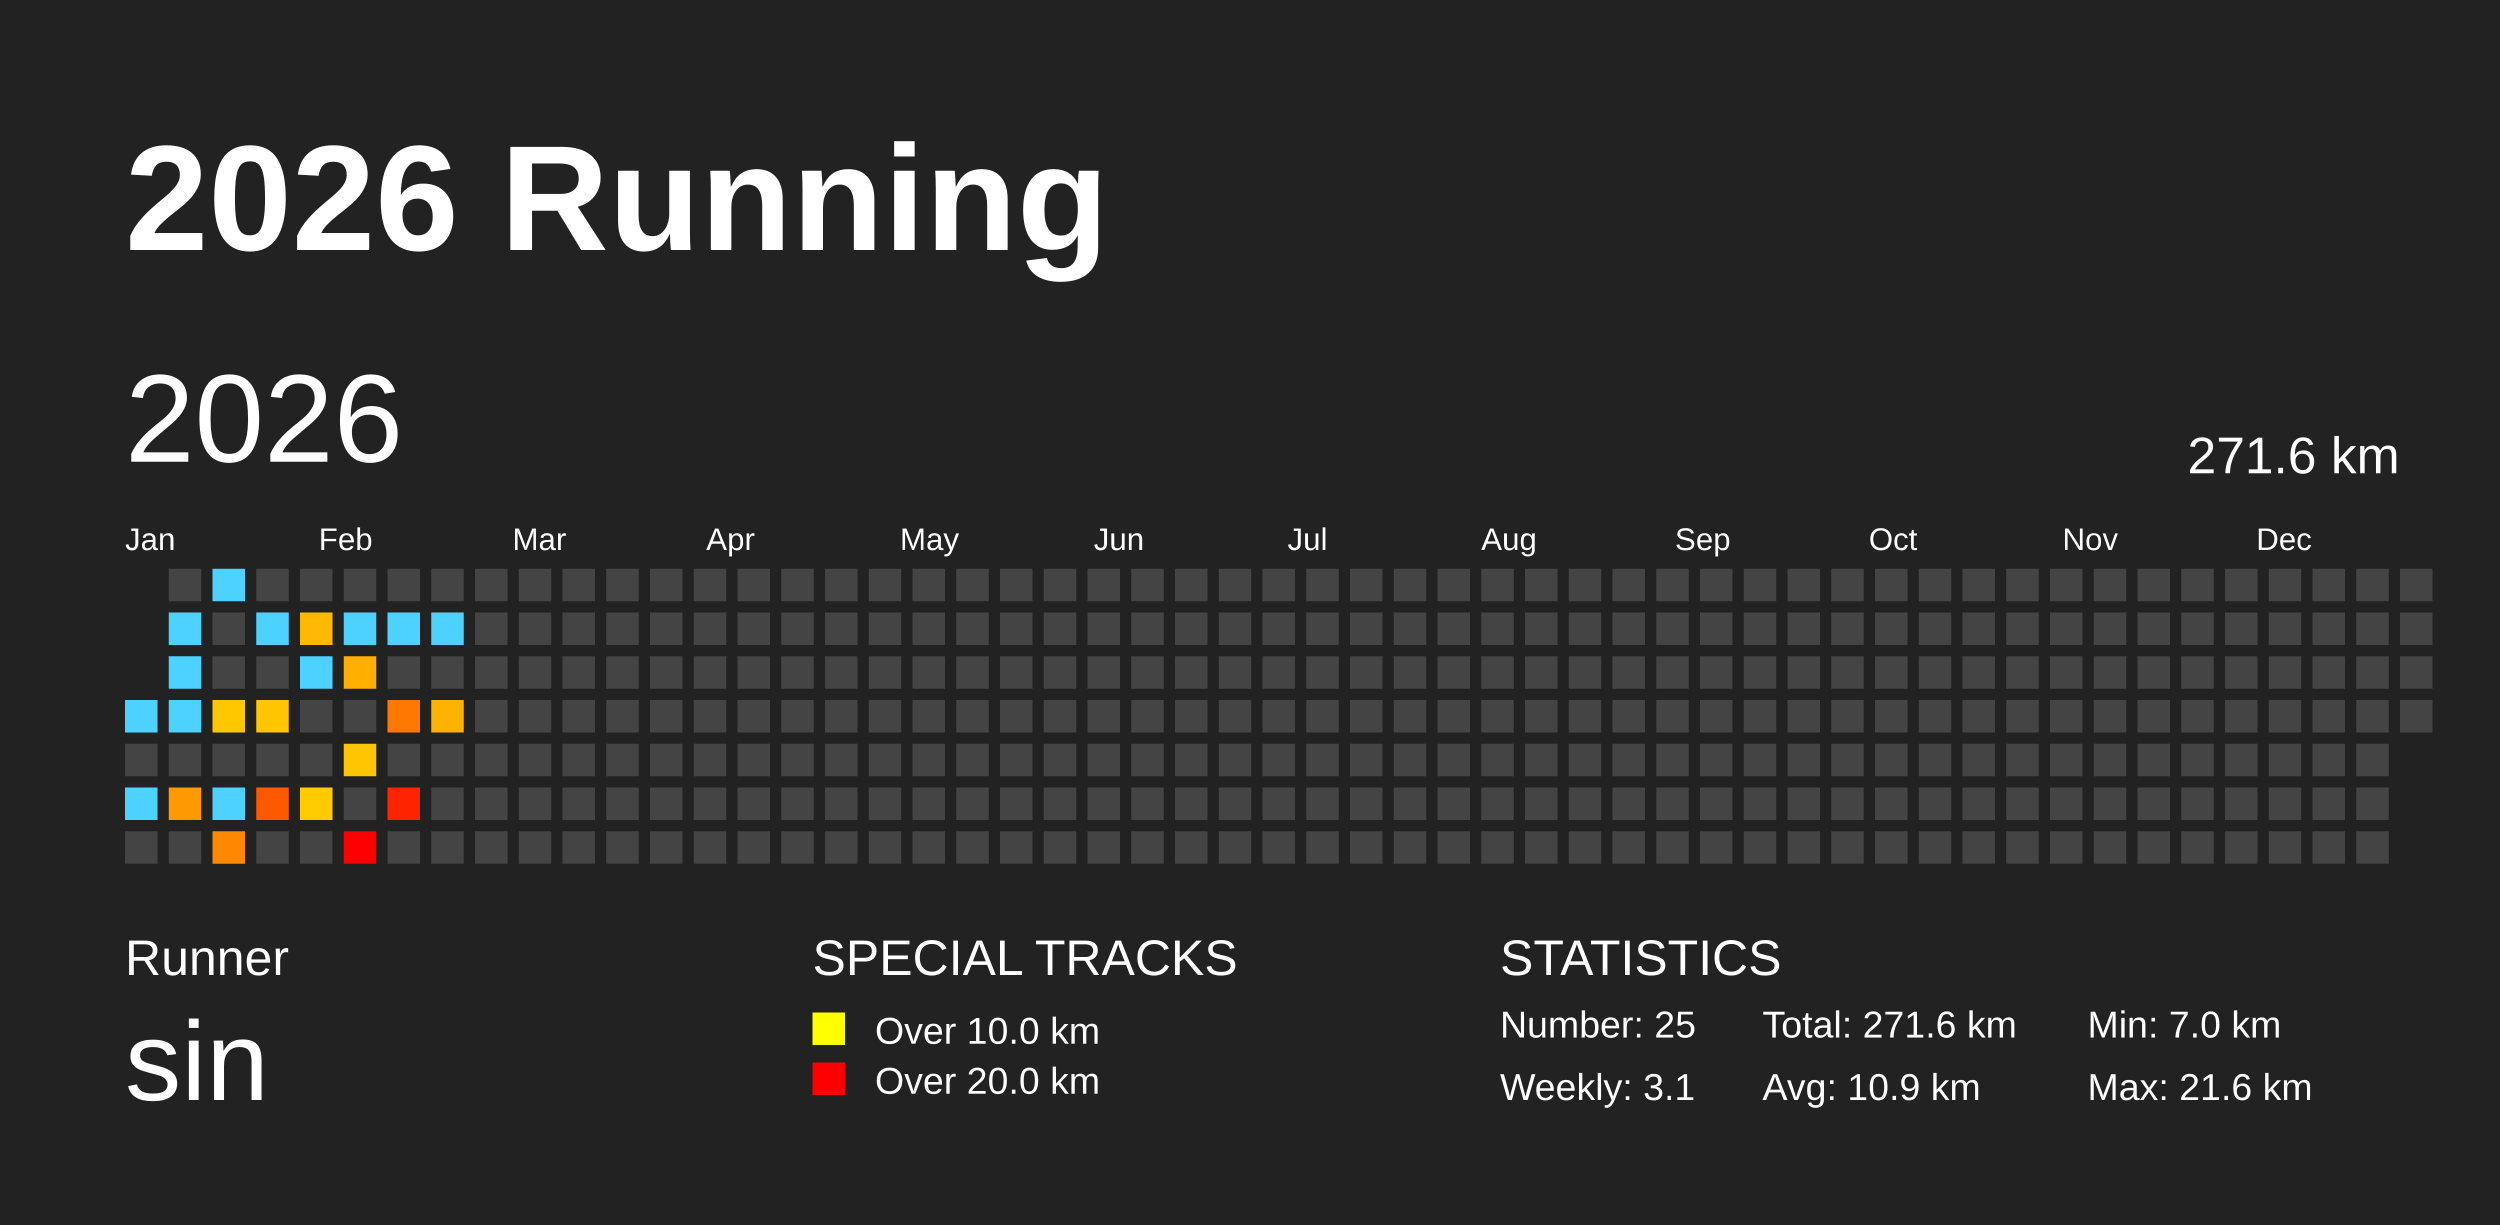
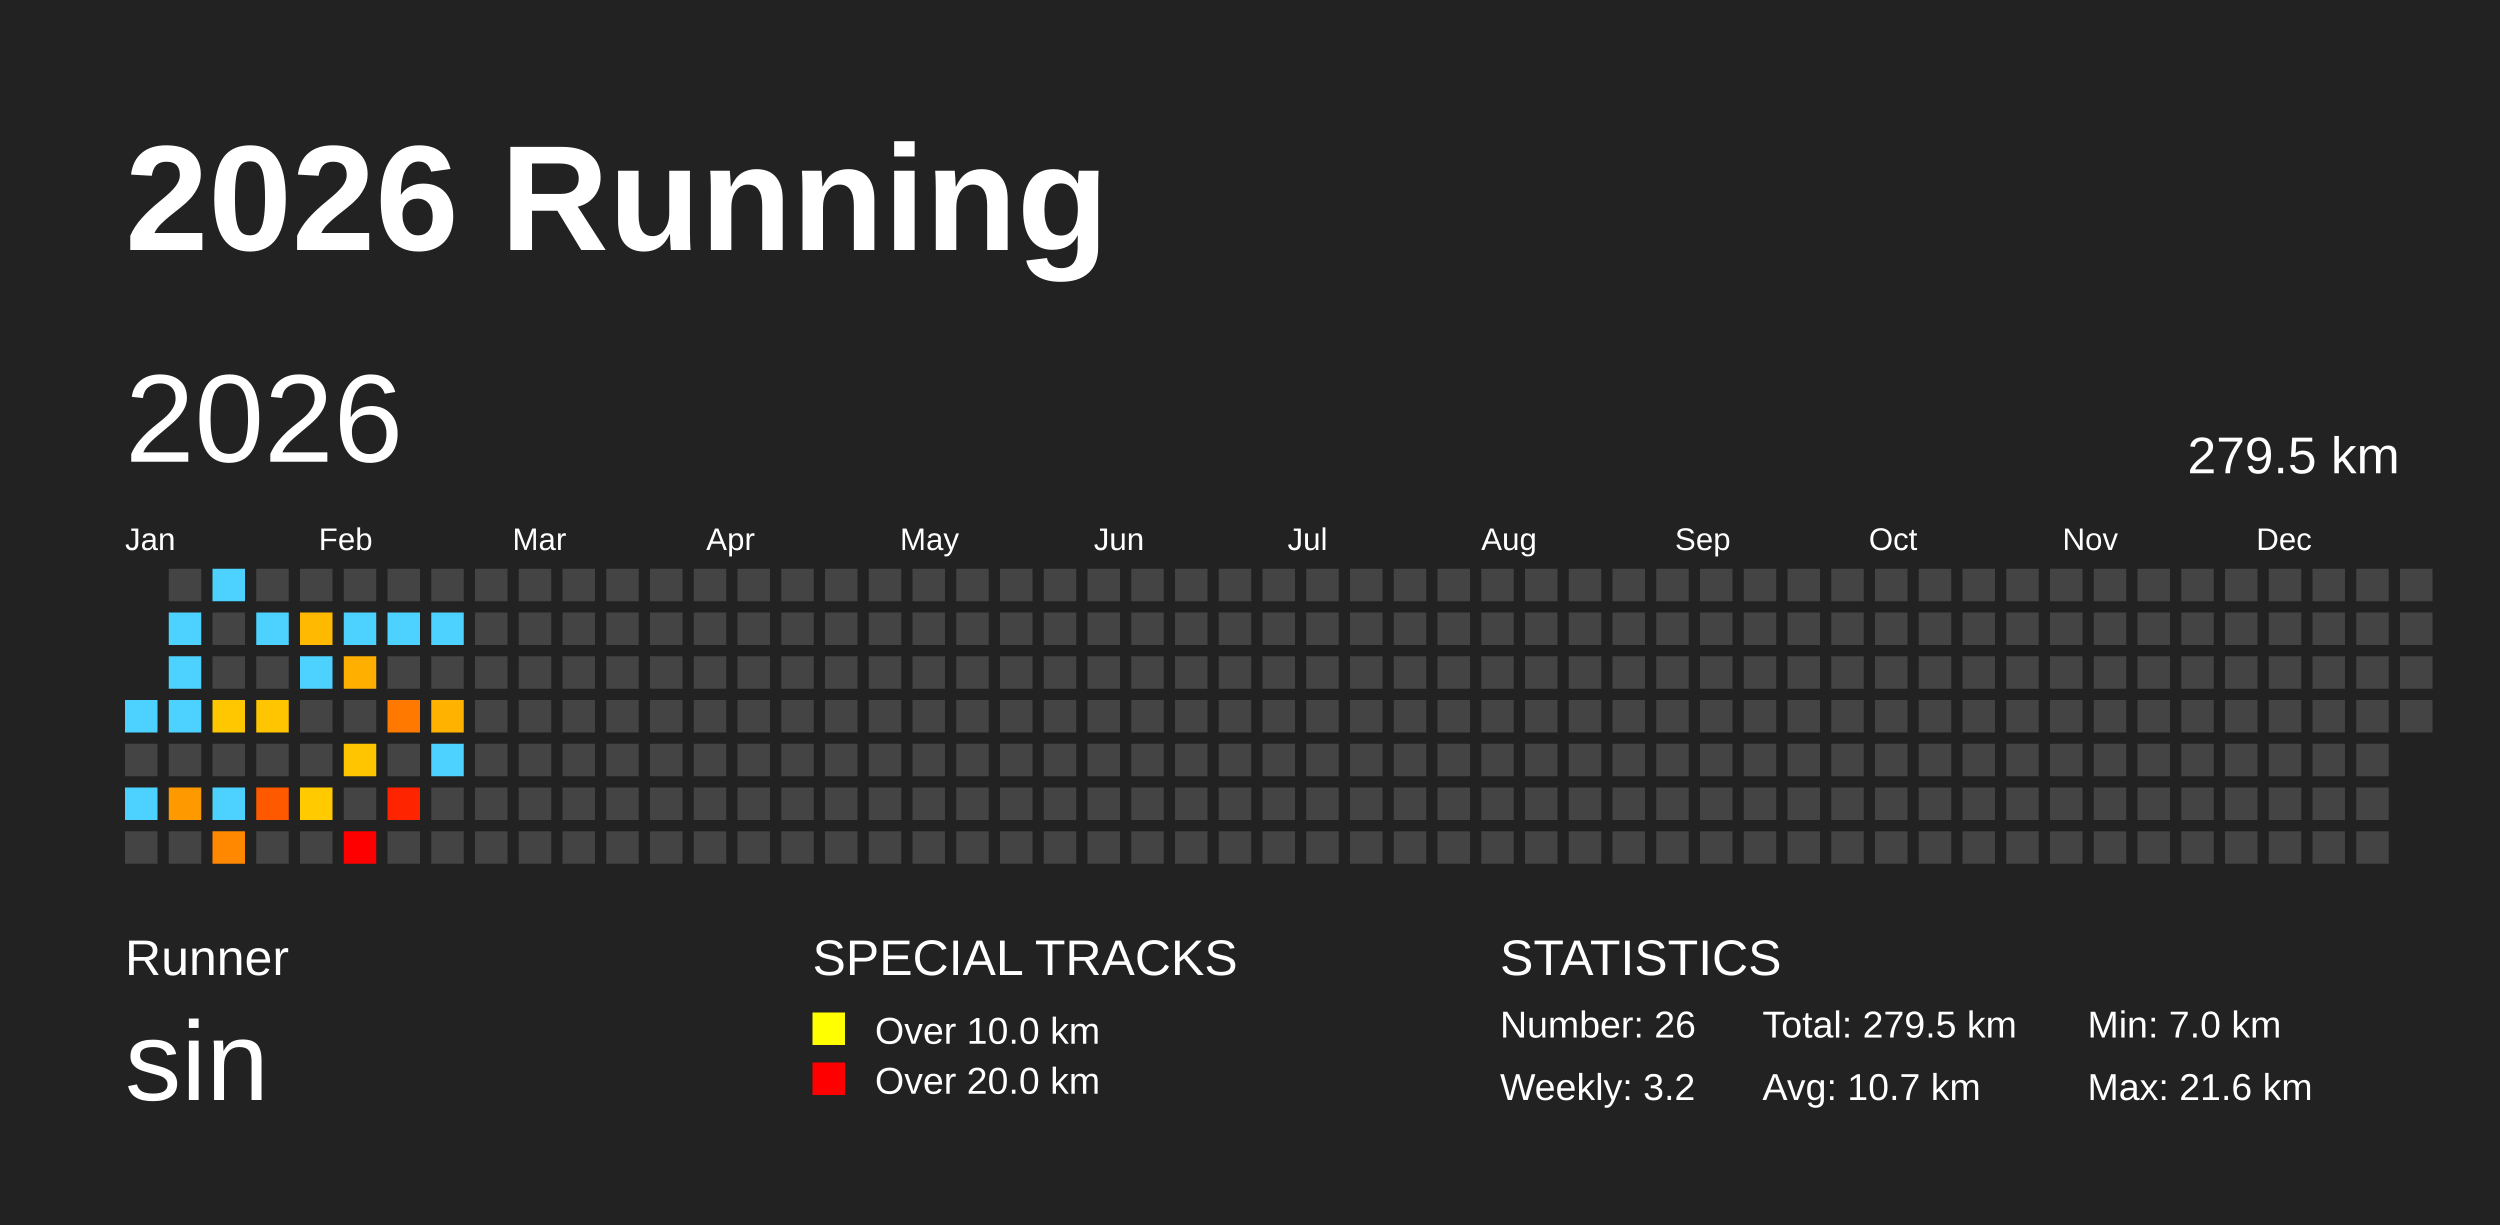
<svg xmlns="http://www.w3.org/2000/svg" baseProfile="full" height="98mm" version="1.1" viewBox="0,0,200,98" width="200mm">
  <defs />
  <rect fill="#222222" height="98" width="200" x="0" y="0" />
  <text fill="#FFFFFF" style="font-size:12px; font-family:Arial; font-weight:bold;" x="10" y="20">2026 Running</text>
  <text fill="#FFFFFF" style="font-size:4px; font-family:Arial" x="10" y="78">Runner</text>
  <text fill="#FFFFFF" style="font-size:9px; font-family:Arial" x="10" y="88">sin</text>
  <text fill="#FFFFFF" style="font-size:4px; font-family:Arial" x="65" y="78">SPECIAL TRACKS</text>
  <rect fill="yellow" height="2.6" width="2.6" x="65" y="81" />
  <text fill="#FFFFFF" style="font-size:3px; font-family:Arial" x="70" y="83.5">Over 10.0 km</text>
  <rect fill="red" height="2.6" width="2.6" x="65" y="85" />
  <text fill="#FFFFFF" style="font-size:3px; font-family:Arial" x="70" y="87.5">Over 20.0 km</text>
  <text fill="#FFFFFF" style="font-size:4px; font-family:Arial" x="120" y="78">STATISTICS</text>
-   <text fill="#FFFFFF" style="font-size:3px; font-family:Arial" x="120" y="83">Number: 25</text>
-   <text fill="#FFFFFF" style="font-size:3px; font-family:Arial" x="120" y="88">Weekly: 3.1</text>
-   <text fill="#FFFFFF" style="font-size:3px; font-family:Arial" x="141" y="83">Total: 271.6 km</text>
-   <text fill="#FFFFFF" style="font-size:3px; font-family:Arial" x="141" y="88">Avg: 10.9 km</text>
+   <text fill="#FFFFFF" style="font-size:3px; font-family:Arial" x="120" y="83">Number: 26</text>
+   <text fill="#FFFFFF" style="font-size:3px; font-family:Arial" x="120" y="88">Weekly: 3.2</text>
+   <text fill="#FFFFFF" style="font-size:3px; font-family:Arial" x="141" y="83">Total: 279.5 km</text>
+   <text fill="#FFFFFF" style="font-size:3px; font-family:Arial" x="141" y="88">Avg: 10.7 km</text>
  <text fill="#FFFFFF" style="font-size:3px; font-family:Arial" x="167" y="83">Min: 7.0 km</text>
  <text fill="#FFFFFF" style="font-size:3px; font-family:Arial" x="167" y="88">Max: 21.6 km</text>
  <text dominant-baseline="hanging" fill="#FFFFFF" style="font-size:10.0px; font-family:Arial;" x="10" y="30">2026</text>
-   <text dominant-baseline="hanging" fill="#FFFFFF" style="font-size:4.125px; font-family:Arial;" x="175" y="35">271.6 km</text>
+   <text dominant-baseline="hanging" fill="#FFFFFF" style="font-size:4.125px; font-family:Arial;" x="175" y="35">279.5 km</text>
  <text fill="#FFFFFF" style="font-size:2.5px; font-family:Arial" x="10.0" y="44">Jan</text>
  <text fill="#FFFFFF" style="font-size:2.5px; font-family:Arial" x="25.5" y="44">Feb</text>
  <text fill="#FFFFFF" style="font-size:2.5px; font-family:Arial" x="41.0" y="44">Mar</text>
  <text fill="#FFFFFF" style="font-size:2.5px; font-family:Arial" x="56.5" y="44">Apr</text>
  <text fill="#FFFFFF" style="font-size:2.5px; font-family:Arial" x="72.0" y="44">May</text>
  <text fill="#FFFFFF" style="font-size:2.5px; font-family:Arial" x="87.5" y="44">Jun</text>
  <text fill="#FFFFFF" style="font-size:2.5px; font-family:Arial" x="103.0" y="44">Jul</text>
  <text fill="#FFFFFF" style="font-size:2.5px; font-family:Arial" x="118.5" y="44">Aug</text>
  <text fill="#FFFFFF" style="font-size:2.5px; font-family:Arial" x="134.0" y="44">Sep</text>
  <text fill="#FFFFFF" style="font-size:2.5px; font-family:Arial" x="149.5" y="44">Oct</text>
  <text fill="#FFFFFF" style="font-size:2.5px; font-family:Arial" x="165.0" y="44">Nov</text>
  <text fill="#FFFFFF" style="font-size:2.5px; font-family:Arial" x="180.5" y="44">Dec</text>
  <rect fill="#4dd2ff" height="2.6" width="2.6" x="10.0" y="56.0" />
  <rect fill="#444444" height="2.6" width="2.6" x="10.0" y="59.5" />
  <rect fill="#4dd2ff" height="2.6" width="2.6" x="10.0" y="63.0" />
  <rect fill="#444444" height="2.6" width="2.6" x="10.0" y="66.5" />
  <rect fill="#444444" height="2.6" width="2.6" x="13.5" y="45.5" />
  <rect fill="#4dd2ff" height="2.6" width="2.6" x="13.5" y="49.0" />
  <rect fill="#4dd2ff" height="2.6" width="2.6" x="13.5" y="52.5" />
  <rect fill="#4dd2ff" height="2.6" width="2.6" x="13.5" y="56.0" />
  <rect fill="#444444" height="2.6" width="2.6" x="13.5" y="59.5" />
  <rect fill="#ff9900" height="2.6" width="2.6" x="13.5" y="63.0" />
  <rect fill="#444444" height="2.6" width="2.6" x="13.5" y="66.5" />
  <rect fill="#4dd2ff" height="2.6" width="2.6" x="17.0" y="45.5" />
  <rect fill="#444444" height="2.6" width="2.6" x="17.0" y="49.0" />
  <rect fill="#444444" height="2.6" width="2.6" x="17.0" y="52.5" />
  <rect fill="#ffc700" height="2.6" width="2.6" x="17.0" y="56.0" />
  <rect fill="#444444" height="2.6" width="2.6" x="17.0" y="59.5" />
  <rect fill="#4dd2ff" height="2.6" width="2.6" x="17.0" y="63.0" />
  <rect fill="#ff8800" height="2.6" width="2.6" x="17.0" y="66.5" />
  <rect fill="#444444" height="2.6" width="2.6" x="20.5" y="45.5" />
  <rect fill="#4dd2ff" height="2.6" width="2.6" x="20.5" y="49.0" />
  <rect fill="#444444" height="2.6" width="2.6" x="20.5" y="52.5" />
  <rect fill="#ffc500" height="2.6" width="2.6" x="20.5" y="56.0" />
  <rect fill="#444444" height="2.6" width="2.6" x="20.5" y="59.5" />
  <rect fill="#ff5900" height="2.6" width="2.6" x="20.5" y="63.0" />
  <rect fill="#444444" height="2.6" width="2.6" x="20.5" y="66.5" />
  <rect fill="#444444" height="2.6" width="2.6" x="24.0" y="45.5" />
  <rect fill="#ffb900" height="2.6" width="2.6" x="24.0" y="49.0" />
  <rect fill="#4dd2ff" height="2.6" width="2.6" x="24.0" y="52.5" />
  <rect fill="#444444" height="2.6" width="2.6" x="24.0" y="56.0" />
  <rect fill="#444444" height="2.6" width="2.6" x="24.0" y="59.5" />
  <rect fill="#ffca00" height="2.6" width="2.6" x="24.0" y="63.0" />
  <rect fill="#444444" height="2.6" width="2.6" x="24.0" y="66.5" />
  <rect fill="#444444" height="2.6" width="2.6" x="27.5" y="45.5" />
  <rect fill="#4dd2ff" height="2.6" width="2.6" x="27.5" y="49.0" />
  <rect fill="#ffaf00" height="2.6" width="2.6" x="27.5" y="52.5" />
  <rect fill="#444444" height="2.6" width="2.6" x="27.5" y="56.0" />
  <rect fill="#ffc500" height="2.6" width="2.6" x="27.5" y="59.5" />
  <rect fill="#444444" height="2.6" width="2.6" x="27.5" y="63.0" />
  <rect fill="red" height="2.6" width="2.6" x="27.5" y="66.5" />
  <rect fill="#444444" height="2.6" width="2.6" x="31.0" y="45.5" />
  <rect fill="#4dd2ff" height="2.6" width="2.6" x="31.0" y="49.0" />
  <rect fill="#444444" height="2.6" width="2.6" x="31.0" y="52.5" />
  <rect fill="#ff7900" height="2.6" width="2.6" x="31.0" y="56.0" />
  <rect fill="#444444" height="2.6" width="2.6" x="31.0" y="59.5" />
  <rect fill="#ff2400" height="2.6" width="2.6" x="31.0" y="63.0" />
  <rect fill="#444444" height="2.6" width="2.6" x="31.0" y="66.5" />
  <rect fill="#444444" height="2.6" width="2.6" x="34.5" y="45.5" />
  <rect fill="#4dd2ff" height="2.6" width="2.6" x="34.5" y="49.0" />
  <rect fill="#444444" height="2.6" width="2.6" x="34.5" y="52.5" />
  <rect fill="#ffb200" height="2.6" width="2.6" x="34.5" y="56.0" />
-   <rect fill="#444444" height="2.6" width="2.6" x="34.5" y="59.5" />
+   <rect fill="#4dd2ff" height="2.6" width="2.6" x="34.5" y="59.5" />
  <rect fill="#444444" height="2.6" width="2.6" x="34.5" y="63.0" />
  <rect fill="#444444" height="2.6" width="2.6" x="34.5" y="66.5" />
  <rect fill="#444444" height="2.6" width="2.6" x="38.0" y="45.5" />
  <rect fill="#444444" height="2.6" width="2.6" x="38.0" y="49.0" />
  <rect fill="#444444" height="2.6" width="2.6" x="38.0" y="52.5" />
  <rect fill="#444444" height="2.6" width="2.6" x="38.0" y="56.0" />
  <rect fill="#444444" height="2.6" width="2.6" x="38.0" y="59.5" />
  <rect fill="#444444" height="2.6" width="2.6" x="38.0" y="63.0" />
  <rect fill="#444444" height="2.6" width="2.6" x="38.0" y="66.5" />
  <rect fill="#444444" height="2.6" width="2.6" x="41.5" y="45.5" />
  <rect fill="#444444" height="2.6" width="2.6" x="41.5" y="49.0" />
  <rect fill="#444444" height="2.6" width="2.6" x="41.5" y="52.5" />
  <rect fill="#444444" height="2.6" width="2.6" x="41.5" y="56.0" />
  <rect fill="#444444" height="2.6" width="2.6" x="41.5" y="59.5" />
  <rect fill="#444444" height="2.6" width="2.6" x="41.5" y="63.0" />
  <rect fill="#444444" height="2.6" width="2.6" x="41.5" y="66.5" />
  <rect fill="#444444" height="2.6" width="2.6" x="45.0" y="45.5" />
  <rect fill="#444444" height="2.6" width="2.6" x="45.0" y="49.0" />
  <rect fill="#444444" height="2.6" width="2.6" x="45.0" y="52.5" />
  <rect fill="#444444" height="2.6" width="2.6" x="45.0" y="56.0" />
  <rect fill="#444444" height="2.6" width="2.6" x="45.0" y="59.5" />
  <rect fill="#444444" height="2.6" width="2.6" x="45.0" y="63.0" />
  <rect fill="#444444" height="2.6" width="2.6" x="45.0" y="66.5" />
  <rect fill="#444444" height="2.6" width="2.6" x="48.5" y="45.5" />
  <rect fill="#444444" height="2.6" width="2.6" x="48.5" y="49.0" />
  <rect fill="#444444" height="2.6" width="2.6" x="48.5" y="52.5" />
  <rect fill="#444444" height="2.6" width="2.6" x="48.5" y="56.0" />
  <rect fill="#444444" height="2.6" width="2.6" x="48.5" y="59.5" />
  <rect fill="#444444" height="2.6" width="2.6" x="48.5" y="63.0" />
  <rect fill="#444444" height="2.6" width="2.6" x="48.5" y="66.5" />
  <rect fill="#444444" height="2.6" width="2.6" x="52.0" y="45.5" />
  <rect fill="#444444" height="2.6" width="2.6" x="52.0" y="49.0" />
  <rect fill="#444444" height="2.6" width="2.6" x="52.0" y="52.5" />
  <rect fill="#444444" height="2.6" width="2.6" x="52.0" y="56.0" />
  <rect fill="#444444" height="2.6" width="2.6" x="52.0" y="59.5" />
  <rect fill="#444444" height="2.6" width="2.6" x="52.0" y="63.0" />
  <rect fill="#444444" height="2.6" width="2.6" x="52.0" y="66.5" />
  <rect fill="#444444" height="2.6" width="2.6" x="55.5" y="45.5" />
  <rect fill="#444444" height="2.6" width="2.6" x="55.5" y="49.0" />
  <rect fill="#444444" height="2.6" width="2.6" x="55.5" y="52.5" />
  <rect fill="#444444" height="2.6" width="2.6" x="55.5" y="56.0" />
  <rect fill="#444444" height="2.6" width="2.6" x="55.5" y="59.5" />
  <rect fill="#444444" height="2.6" width="2.6" x="55.5" y="63.0" />
  <rect fill="#444444" height="2.6" width="2.6" x="55.5" y="66.5" />
  <rect fill="#444444" height="2.6" width="2.6" x="59.0" y="45.5" />
  <rect fill="#444444" height="2.6" width="2.6" x="59.0" y="49.0" />
  <rect fill="#444444" height="2.6" width="2.6" x="59.0" y="52.5" />
  <rect fill="#444444" height="2.6" width="2.6" x="59.0" y="56.0" />
  <rect fill="#444444" height="2.6" width="2.6" x="59.0" y="59.5" />
  <rect fill="#444444" height="2.6" width="2.6" x="59.0" y="63.0" />
  <rect fill="#444444" height="2.6" width="2.6" x="59.0" y="66.5" />
  <rect fill="#444444" height="2.6" width="2.6" x="62.5" y="45.5" />
  <rect fill="#444444" height="2.6" width="2.6" x="62.5" y="49.0" />
  <rect fill="#444444" height="2.6" width="2.6" x="62.5" y="52.5" />
  <rect fill="#444444" height="2.6" width="2.6" x="62.5" y="56.0" />
  <rect fill="#444444" height="2.6" width="2.6" x="62.5" y="59.5" />
  <rect fill="#444444" height="2.6" width="2.6" x="62.5" y="63.0" />
  <rect fill="#444444" height="2.6" width="2.6" x="62.5" y="66.5" />
  <rect fill="#444444" height="2.6" width="2.6" x="66.0" y="45.5" />
  <rect fill="#444444" height="2.6" width="2.6" x="66.0" y="49.0" />
  <rect fill="#444444" height="2.6" width="2.6" x="66.0" y="52.5" />
  <rect fill="#444444" height="2.6" width="2.6" x="66.0" y="56.0" />
  <rect fill="#444444" height="2.6" width="2.6" x="66.0" y="59.5" />
  <rect fill="#444444" height="2.6" width="2.6" x="66.0" y="63.0" />
  <rect fill="#444444" height="2.6" width="2.6" x="66.0" y="66.5" />
  <rect fill="#444444" height="2.6" width="2.6" x="69.5" y="45.5" />
  <rect fill="#444444" height="2.6" width="2.6" x="69.5" y="49.0" />
  <rect fill="#444444" height="2.6" width="2.6" x="69.5" y="52.5" />
  <rect fill="#444444" height="2.6" width="2.6" x="69.5" y="56.0" />
  <rect fill="#444444" height="2.6" width="2.6" x="69.5" y="59.5" />
  <rect fill="#444444" height="2.6" width="2.6" x="69.5" y="63.0" />
  <rect fill="#444444" height="2.6" width="2.6" x="69.5" y="66.5" />
  <rect fill="#444444" height="2.6" width="2.6" x="73.0" y="45.5" />
  <rect fill="#444444" height="2.6" width="2.6" x="73.0" y="49.0" />
  <rect fill="#444444" height="2.6" width="2.6" x="73.0" y="52.5" />
  <rect fill="#444444" height="2.6" width="2.6" x="73.0" y="56.0" />
  <rect fill="#444444" height="2.6" width="2.6" x="73.0" y="59.5" />
  <rect fill="#444444" height="2.6" width="2.6" x="73.0" y="63.0" />
  <rect fill="#444444" height="2.6" width="2.6" x="73.0" y="66.5" />
  <rect fill="#444444" height="2.6" width="2.6" x="76.5" y="45.5" />
  <rect fill="#444444" height="2.6" width="2.6" x="76.5" y="49.0" />
  <rect fill="#444444" height="2.6" width="2.6" x="76.5" y="52.5" />
  <rect fill="#444444" height="2.6" width="2.6" x="76.5" y="56.0" />
  <rect fill="#444444" height="2.6" width="2.6" x="76.5" y="59.5" />
  <rect fill="#444444" height="2.6" width="2.6" x="76.5" y="63.0" />
  <rect fill="#444444" height="2.6" width="2.6" x="76.5" y="66.5" />
  <rect fill="#444444" height="2.6" width="2.6" x="80.0" y="45.5" />
  <rect fill="#444444" height="2.6" width="2.6" x="80.0" y="49.0" />
  <rect fill="#444444" height="2.6" width="2.6" x="80.0" y="52.5" />
  <rect fill="#444444" height="2.6" width="2.6" x="80.0" y="56.0" />
  <rect fill="#444444" height="2.6" width="2.6" x="80.0" y="59.5" />
  <rect fill="#444444" height="2.6" width="2.6" x="80.0" y="63.0" />
  <rect fill="#444444" height="2.6" width="2.6" x="80.0" y="66.5" />
  <rect fill="#444444" height="2.6" width="2.6" x="83.5" y="45.5" />
  <rect fill="#444444" height="2.6" width="2.6" x="83.5" y="49.0" />
  <rect fill="#444444" height="2.6" width="2.6" x="83.5" y="52.5" />
  <rect fill="#444444" height="2.6" width="2.6" x="83.5" y="56.0" />
  <rect fill="#444444" height="2.6" width="2.6" x="83.5" y="59.5" />
  <rect fill="#444444" height="2.6" width="2.6" x="83.5" y="63.0" />
  <rect fill="#444444" height="2.6" width="2.6" x="83.5" y="66.5" />
  <rect fill="#444444" height="2.6" width="2.6" x="87.0" y="45.5" />
  <rect fill="#444444" height="2.6" width="2.6" x="87.0" y="49.0" />
  <rect fill="#444444" height="2.6" width="2.6" x="87.0" y="52.5" />
  <rect fill="#444444" height="2.6" width="2.6" x="87.0" y="56.0" />
  <rect fill="#444444" height="2.6" width="2.6" x="87.0" y="59.5" />
  <rect fill="#444444" height="2.6" width="2.6" x="87.0" y="63.0" />
  <rect fill="#444444" height="2.6" width="2.6" x="87.0" y="66.5" />
  <rect fill="#444444" height="2.6" width="2.6" x="90.5" y="45.5" />
  <rect fill="#444444" height="2.6" width="2.6" x="90.5" y="49.0" />
  <rect fill="#444444" height="2.6" width="2.6" x="90.5" y="52.5" />
  <rect fill="#444444" height="2.6" width="2.6" x="90.5" y="56.0" />
  <rect fill="#444444" height="2.6" width="2.6" x="90.5" y="59.5" />
  <rect fill="#444444" height="2.6" width="2.6" x="90.5" y="63.0" />
  <rect fill="#444444" height="2.6" width="2.6" x="90.5" y="66.5" />
  <rect fill="#444444" height="2.6" width="2.6" x="94.0" y="45.5" />
  <rect fill="#444444" height="2.6" width="2.6" x="94.0" y="49.0" />
  <rect fill="#444444" height="2.6" width="2.6" x="94.0" y="52.5" />
  <rect fill="#444444" height="2.6" width="2.6" x="94.0" y="56.0" />
  <rect fill="#444444" height="2.6" width="2.6" x="94.0" y="59.5" />
  <rect fill="#444444" height="2.6" width="2.6" x="94.0" y="63.0" />
  <rect fill="#444444" height="2.6" width="2.6" x="94.0" y="66.5" />
  <rect fill="#444444" height="2.6" width="2.6" x="97.5" y="45.5" />
  <rect fill="#444444" height="2.6" width="2.6" x="97.5" y="49.0" />
  <rect fill="#444444" height="2.6" width="2.6" x="97.5" y="52.5" />
  <rect fill="#444444" height="2.6" width="2.6" x="97.5" y="56.0" />
  <rect fill="#444444" height="2.6" width="2.6" x="97.5" y="59.5" />
  <rect fill="#444444" height="2.6" width="2.6" x="97.5" y="63.0" />
  <rect fill="#444444" height="2.6" width="2.6" x="97.5" y="66.5" />
  <rect fill="#444444" height="2.6" width="2.6" x="101.0" y="45.5" />
  <rect fill="#444444" height="2.6" width="2.6" x="101.0" y="49.0" />
  <rect fill="#444444" height="2.6" width="2.6" x="101.0" y="52.5" />
  <rect fill="#444444" height="2.6" width="2.6" x="101.0" y="56.0" />
  <rect fill="#444444" height="2.6" width="2.6" x="101.0" y="59.5" />
  <rect fill="#444444" height="2.6" width="2.6" x="101.0" y="63.0" />
  <rect fill="#444444" height="2.6" width="2.6" x="101.0" y="66.5" />
  <rect fill="#444444" height="2.6" width="2.6" x="104.5" y="45.5" />
  <rect fill="#444444" height="2.6" width="2.6" x="104.5" y="49.0" />
  <rect fill="#444444" height="2.6" width="2.6" x="104.5" y="52.5" />
  <rect fill="#444444" height="2.6" width="2.6" x="104.5" y="56.0" />
  <rect fill="#444444" height="2.6" width="2.6" x="104.5" y="59.5" />
  <rect fill="#444444" height="2.6" width="2.6" x="104.5" y="63.0" />
  <rect fill="#444444" height="2.6" width="2.6" x="104.5" y="66.5" />
  <rect fill="#444444" height="2.6" width="2.6" x="108.0" y="45.5" />
  <rect fill="#444444" height="2.6" width="2.6" x="108.0" y="49.0" />
  <rect fill="#444444" height="2.6" width="2.6" x="108.0" y="52.5" />
  <rect fill="#444444" height="2.6" width="2.6" x="108.0" y="56.0" />
  <rect fill="#444444" height="2.6" width="2.6" x="108.0" y="59.5" />
  <rect fill="#444444" height="2.6" width="2.6" x="108.0" y="63.0" />
  <rect fill="#444444" height="2.6" width="2.6" x="108.0" y="66.5" />
  <rect fill="#444444" height="2.6" width="2.6" x="111.5" y="45.5" />
  <rect fill="#444444" height="2.6" width="2.6" x="111.5" y="49.0" />
  <rect fill="#444444" height="2.6" width="2.6" x="111.5" y="52.5" />
  <rect fill="#444444" height="2.6" width="2.6" x="111.5" y="56.0" />
  <rect fill="#444444" height="2.6" width="2.6" x="111.5" y="59.5" />
  <rect fill="#444444" height="2.6" width="2.6" x="111.5" y="63.0" />
  <rect fill="#444444" height="2.6" width="2.6" x="111.5" y="66.5" />
  <rect fill="#444444" height="2.6" width="2.6" x="115.0" y="45.5" />
  <rect fill="#444444" height="2.6" width="2.6" x="115.0" y="49.0" />
  <rect fill="#444444" height="2.6" width="2.6" x="115.0" y="52.5" />
  <rect fill="#444444" height="2.6" width="2.6" x="115.0" y="56.0" />
  <rect fill="#444444" height="2.6" width="2.6" x="115.0" y="59.5" />
  <rect fill="#444444" height="2.6" width="2.6" x="115.0" y="63.0" />
  <rect fill="#444444" height="2.6" width="2.6" x="115.0" y="66.5" />
  <rect fill="#444444" height="2.6" width="2.6" x="118.5" y="45.5" />
  <rect fill="#444444" height="2.6" width="2.6" x="118.5" y="49.0" />
  <rect fill="#444444" height="2.6" width="2.6" x="118.5" y="52.5" />
  <rect fill="#444444" height="2.6" width="2.6" x="118.5" y="56.0" />
  <rect fill="#444444" height="2.6" width="2.6" x="118.5" y="59.5" />
  <rect fill="#444444" height="2.6" width="2.6" x="118.5" y="63.0" />
  <rect fill="#444444" height="2.6" width="2.6" x="118.5" y="66.5" />
  <rect fill="#444444" height="2.6" width="2.6" x="122.0" y="45.5" />
  <rect fill="#444444" height="2.6" width="2.6" x="122.0" y="49.0" />
  <rect fill="#444444" height="2.6" width="2.6" x="122.0" y="52.5" />
  <rect fill="#444444" height="2.6" width="2.6" x="122.0" y="56.0" />
  <rect fill="#444444" height="2.6" width="2.6" x="122.0" y="59.5" />
  <rect fill="#444444" height="2.6" width="2.6" x="122.0" y="63.0" />
  <rect fill="#444444" height="2.6" width="2.6" x="122.0" y="66.5" />
  <rect fill="#444444" height="2.6" width="2.6" x="125.5" y="45.5" />
  <rect fill="#444444" height="2.6" width="2.6" x="125.5" y="49.0" />
  <rect fill="#444444" height="2.6" width="2.6" x="125.5" y="52.5" />
  <rect fill="#444444" height="2.6" width="2.6" x="125.5" y="56.0" />
  <rect fill="#444444" height="2.6" width="2.6" x="125.5" y="59.5" />
  <rect fill="#444444" height="2.6" width="2.6" x="125.5" y="63.0" />
  <rect fill="#444444" height="2.6" width="2.6" x="125.5" y="66.5" />
  <rect fill="#444444" height="2.6" width="2.6" x="129.0" y="45.5" />
  <rect fill="#444444" height="2.6" width="2.6" x="129.0" y="49.0" />
  <rect fill="#444444" height="2.6" width="2.6" x="129.0" y="52.5" />
  <rect fill="#444444" height="2.6" width="2.6" x="129.0" y="56.0" />
  <rect fill="#444444" height="2.6" width="2.6" x="129.0" y="59.5" />
  <rect fill="#444444" height="2.6" width="2.6" x="129.0" y="63.0" />
  <rect fill="#444444" height="2.6" width="2.6" x="129.0" y="66.5" />
  <rect fill="#444444" height="2.6" width="2.6" x="132.5" y="45.5" />
  <rect fill="#444444" height="2.6" width="2.6" x="132.5" y="49.0" />
  <rect fill="#444444" height="2.6" width="2.6" x="132.5" y="52.5" />
  <rect fill="#444444" height="2.6" width="2.6" x="132.5" y="56.0" />
  <rect fill="#444444" height="2.6" width="2.6" x="132.5" y="59.5" />
  <rect fill="#444444" height="2.6" width="2.6" x="132.5" y="63.0" />
  <rect fill="#444444" height="2.6" width="2.6" x="132.5" y="66.5" />
  <rect fill="#444444" height="2.6" width="2.6" x="136.0" y="45.5" />
  <rect fill="#444444" height="2.6" width="2.6" x="136.0" y="49.0" />
  <rect fill="#444444" height="2.6" width="2.6" x="136.0" y="52.5" />
  <rect fill="#444444" height="2.6" width="2.6" x="136.0" y="56.0" />
  <rect fill="#444444" height="2.6" width="2.6" x="136.0" y="59.5" />
  <rect fill="#444444" height="2.6" width="2.6" x="136.0" y="63.0" />
  <rect fill="#444444" height="2.6" width="2.6" x="136.0" y="66.5" />
  <rect fill="#444444" height="2.6" width="2.6" x="139.5" y="45.5" />
  <rect fill="#444444" height="2.6" width="2.6" x="139.5" y="49.0" />
  <rect fill="#444444" height="2.6" width="2.6" x="139.5" y="52.5" />
  <rect fill="#444444" height="2.6" width="2.6" x="139.5" y="56.0" />
  <rect fill="#444444" height="2.6" width="2.6" x="139.5" y="59.5" />
  <rect fill="#444444" height="2.6" width="2.6" x="139.5" y="63.0" />
  <rect fill="#444444" height="2.6" width="2.6" x="139.5" y="66.5" />
  <rect fill="#444444" height="2.6" width="2.6" x="143.0" y="45.5" />
  <rect fill="#444444" height="2.6" width="2.6" x="143.0" y="49.0" />
  <rect fill="#444444" height="2.6" width="2.6" x="143.0" y="52.5" />
  <rect fill="#444444" height="2.6" width="2.6" x="143.0" y="56.0" />
  <rect fill="#444444" height="2.6" width="2.6" x="143.0" y="59.5" />
  <rect fill="#444444" height="2.6" width="2.6" x="143.0" y="63.0" />
  <rect fill="#444444" height="2.6" width="2.6" x="143.0" y="66.5" />
  <rect fill="#444444" height="2.6" width="2.6" x="146.5" y="45.5" />
  <rect fill="#444444" height="2.6" width="2.6" x="146.5" y="49.0" />
  <rect fill="#444444" height="2.6" width="2.6" x="146.5" y="52.5" />
  <rect fill="#444444" height="2.6" width="2.6" x="146.5" y="56.0" />
  <rect fill="#444444" height="2.6" width="2.6" x="146.5" y="59.5" />
  <rect fill="#444444" height="2.6" width="2.6" x="146.5" y="63.0" />
  <rect fill="#444444" height="2.6" width="2.6" x="146.5" y="66.5" />
  <rect fill="#444444" height="2.6" width="2.6" x="150.0" y="45.5" />
  <rect fill="#444444" height="2.6" width="2.6" x="150.0" y="49.0" />
  <rect fill="#444444" height="2.6" width="2.6" x="150.0" y="52.5" />
  <rect fill="#444444" height="2.6" width="2.6" x="150.0" y="56.0" />
  <rect fill="#444444" height="2.6" width="2.6" x="150.0" y="59.5" />
  <rect fill="#444444" height="2.6" width="2.6" x="150.0" y="63.0" />
  <rect fill="#444444" height="2.6" width="2.6" x="150.0" y="66.5" />
  <rect fill="#444444" height="2.6" width="2.6" x="153.5" y="45.5" />
  <rect fill="#444444" height="2.6" width="2.6" x="153.5" y="49.0" />
  <rect fill="#444444" height="2.6" width="2.6" x="153.5" y="52.5" />
  <rect fill="#444444" height="2.6" width="2.6" x="153.5" y="56.0" />
  <rect fill="#444444" height="2.6" width="2.6" x="153.5" y="59.5" />
  <rect fill="#444444" height="2.6" width="2.6" x="153.5" y="63.0" />
  <rect fill="#444444" height="2.6" width="2.6" x="153.5" y="66.5" />
  <rect fill="#444444" height="2.6" width="2.6" x="157.0" y="45.5" />
  <rect fill="#444444" height="2.6" width="2.6" x="157.0" y="49.0" />
  <rect fill="#444444" height="2.6" width="2.6" x="157.0" y="52.5" />
  <rect fill="#444444" height="2.6" width="2.6" x="157.0" y="56.0" />
  <rect fill="#444444" height="2.6" width="2.6" x="157.0" y="59.5" />
  <rect fill="#444444" height="2.6" width="2.6" x="157.0" y="63.0" />
  <rect fill="#444444" height="2.6" width="2.6" x="157.0" y="66.5" />
  <rect fill="#444444" height="2.6" width="2.6" x="160.5" y="45.5" />
  <rect fill="#444444" height="2.6" width="2.6" x="160.5" y="49.0" />
  <rect fill="#444444" height="2.6" width="2.6" x="160.5" y="52.5" />
  <rect fill="#444444" height="2.6" width="2.6" x="160.5" y="56.0" />
  <rect fill="#444444" height="2.6" width="2.6" x="160.5" y="59.5" />
  <rect fill="#444444" height="2.6" width="2.6" x="160.5" y="63.0" />
  <rect fill="#444444" height="2.6" width="2.6" x="160.5" y="66.5" />
  <rect fill="#444444" height="2.6" width="2.6" x="164.0" y="45.5" />
  <rect fill="#444444" height="2.6" width="2.6" x="164.0" y="49.0" />
  <rect fill="#444444" height="2.6" width="2.6" x="164.0" y="52.5" />
  <rect fill="#444444" height="2.6" width="2.6" x="164.0" y="56.0" />
  <rect fill="#444444" height="2.6" width="2.6" x="164.0" y="59.5" />
  <rect fill="#444444" height="2.6" width="2.6" x="164.0" y="63.0" />
  <rect fill="#444444" height="2.6" width="2.6" x="164.0" y="66.5" />
  <rect fill="#444444" height="2.6" width="2.6" x="167.5" y="45.5" />
  <rect fill="#444444" height="2.6" width="2.6" x="167.5" y="49.0" />
  <rect fill="#444444" height="2.6" width="2.6" x="167.5" y="52.5" />
  <rect fill="#444444" height="2.6" width="2.6" x="167.5" y="56.0" />
  <rect fill="#444444" height="2.6" width="2.6" x="167.5" y="59.5" />
  <rect fill="#444444" height="2.6" width="2.6" x="167.5" y="63.0" />
  <rect fill="#444444" height="2.6" width="2.6" x="167.5" y="66.5" />
  <rect fill="#444444" height="2.6" width="2.6" x="171.0" y="45.5" />
  <rect fill="#444444" height="2.6" width="2.6" x="171.0" y="49.0" />
  <rect fill="#444444" height="2.6" width="2.6" x="171.0" y="52.5" />
  <rect fill="#444444" height="2.6" width="2.6" x="171.0" y="56.0" />
  <rect fill="#444444" height="2.6" width="2.6" x="171.0" y="59.5" />
  <rect fill="#444444" height="2.6" width="2.6" x="171.0" y="63.0" />
  <rect fill="#444444" height="2.6" width="2.6" x="171.0" y="66.5" />
  <rect fill="#444444" height="2.6" width="2.6" x="174.5" y="45.5" />
  <rect fill="#444444" height="2.6" width="2.6" x="174.5" y="49.0" />
  <rect fill="#444444" height="2.6" width="2.6" x="174.5" y="52.5" />
  <rect fill="#444444" height="2.6" width="2.6" x="174.5" y="56.0" />
  <rect fill="#444444" height="2.6" width="2.6" x="174.5" y="59.5" />
  <rect fill="#444444" height="2.6" width="2.6" x="174.5" y="63.0" />
  <rect fill="#444444" height="2.6" width="2.6" x="174.5" y="66.5" />
  <rect fill="#444444" height="2.6" width="2.6" x="178.0" y="45.5" />
  <rect fill="#444444" height="2.6" width="2.6" x="178.0" y="49.0" />
  <rect fill="#444444" height="2.6" width="2.6" x="178.0" y="52.5" />
  <rect fill="#444444" height="2.6" width="2.6" x="178.0" y="56.0" />
  <rect fill="#444444" height="2.6" width="2.6" x="178.0" y="59.5" />
  <rect fill="#444444" height="2.6" width="2.6" x="178.0" y="63.0" />
  <rect fill="#444444" height="2.6" width="2.6" x="178.0" y="66.5" />
  <rect fill="#444444" height="2.6" width="2.6" x="181.5" y="45.5" />
  <rect fill="#444444" height="2.6" width="2.6" x="181.5" y="49.0" />
  <rect fill="#444444" height="2.6" width="2.6" x="181.5" y="52.5" />
  <rect fill="#444444" height="2.6" width="2.6" x="181.5" y="56.0" />
  <rect fill="#444444" height="2.6" width="2.6" x="181.5" y="59.5" />
  <rect fill="#444444" height="2.6" width="2.6" x="181.5" y="63.0" />
  <rect fill="#444444" height="2.6" width="2.6" x="181.5" y="66.5" />
  <rect fill="#444444" height="2.6" width="2.6" x="185.0" y="45.5" />
  <rect fill="#444444" height="2.6" width="2.6" x="185.0" y="49.0" />
  <rect fill="#444444" height="2.6" width="2.6" x="185.0" y="52.5" />
  <rect fill="#444444" height="2.6" width="2.6" x="185.0" y="56.0" />
  <rect fill="#444444" height="2.6" width="2.6" x="185.0" y="59.5" />
  <rect fill="#444444" height="2.6" width="2.6" x="185.0" y="63.0" />
  <rect fill="#444444" height="2.6" width="2.6" x="185.0" y="66.5" />
  <rect fill="#444444" height="2.6" width="2.6" x="188.5" y="45.5" />
  <rect fill="#444444" height="2.6" width="2.6" x="188.5" y="49.0" />
  <rect fill="#444444" height="2.6" width="2.6" x="188.5" y="52.5" />
  <rect fill="#444444" height="2.6" width="2.6" x="188.5" y="56.0" />
  <rect fill="#444444" height="2.6" width="2.6" x="188.5" y="59.5" />
  <rect fill="#444444" height="2.6" width="2.6" x="188.5" y="63.0" />
  <rect fill="#444444" height="2.6" width="2.6" x="188.5" y="66.5" />
  <rect fill="#444444" height="2.6" width="2.6" x="192.0" y="45.5" />
  <rect fill="#444444" height="2.6" width="2.6" x="192.0" y="49.0" />
  <rect fill="#444444" height="2.6" width="2.6" x="192.0" y="52.5" />
  <rect fill="#444444" height="2.6" width="2.6" x="192.0" y="56.0" />
</svg>
